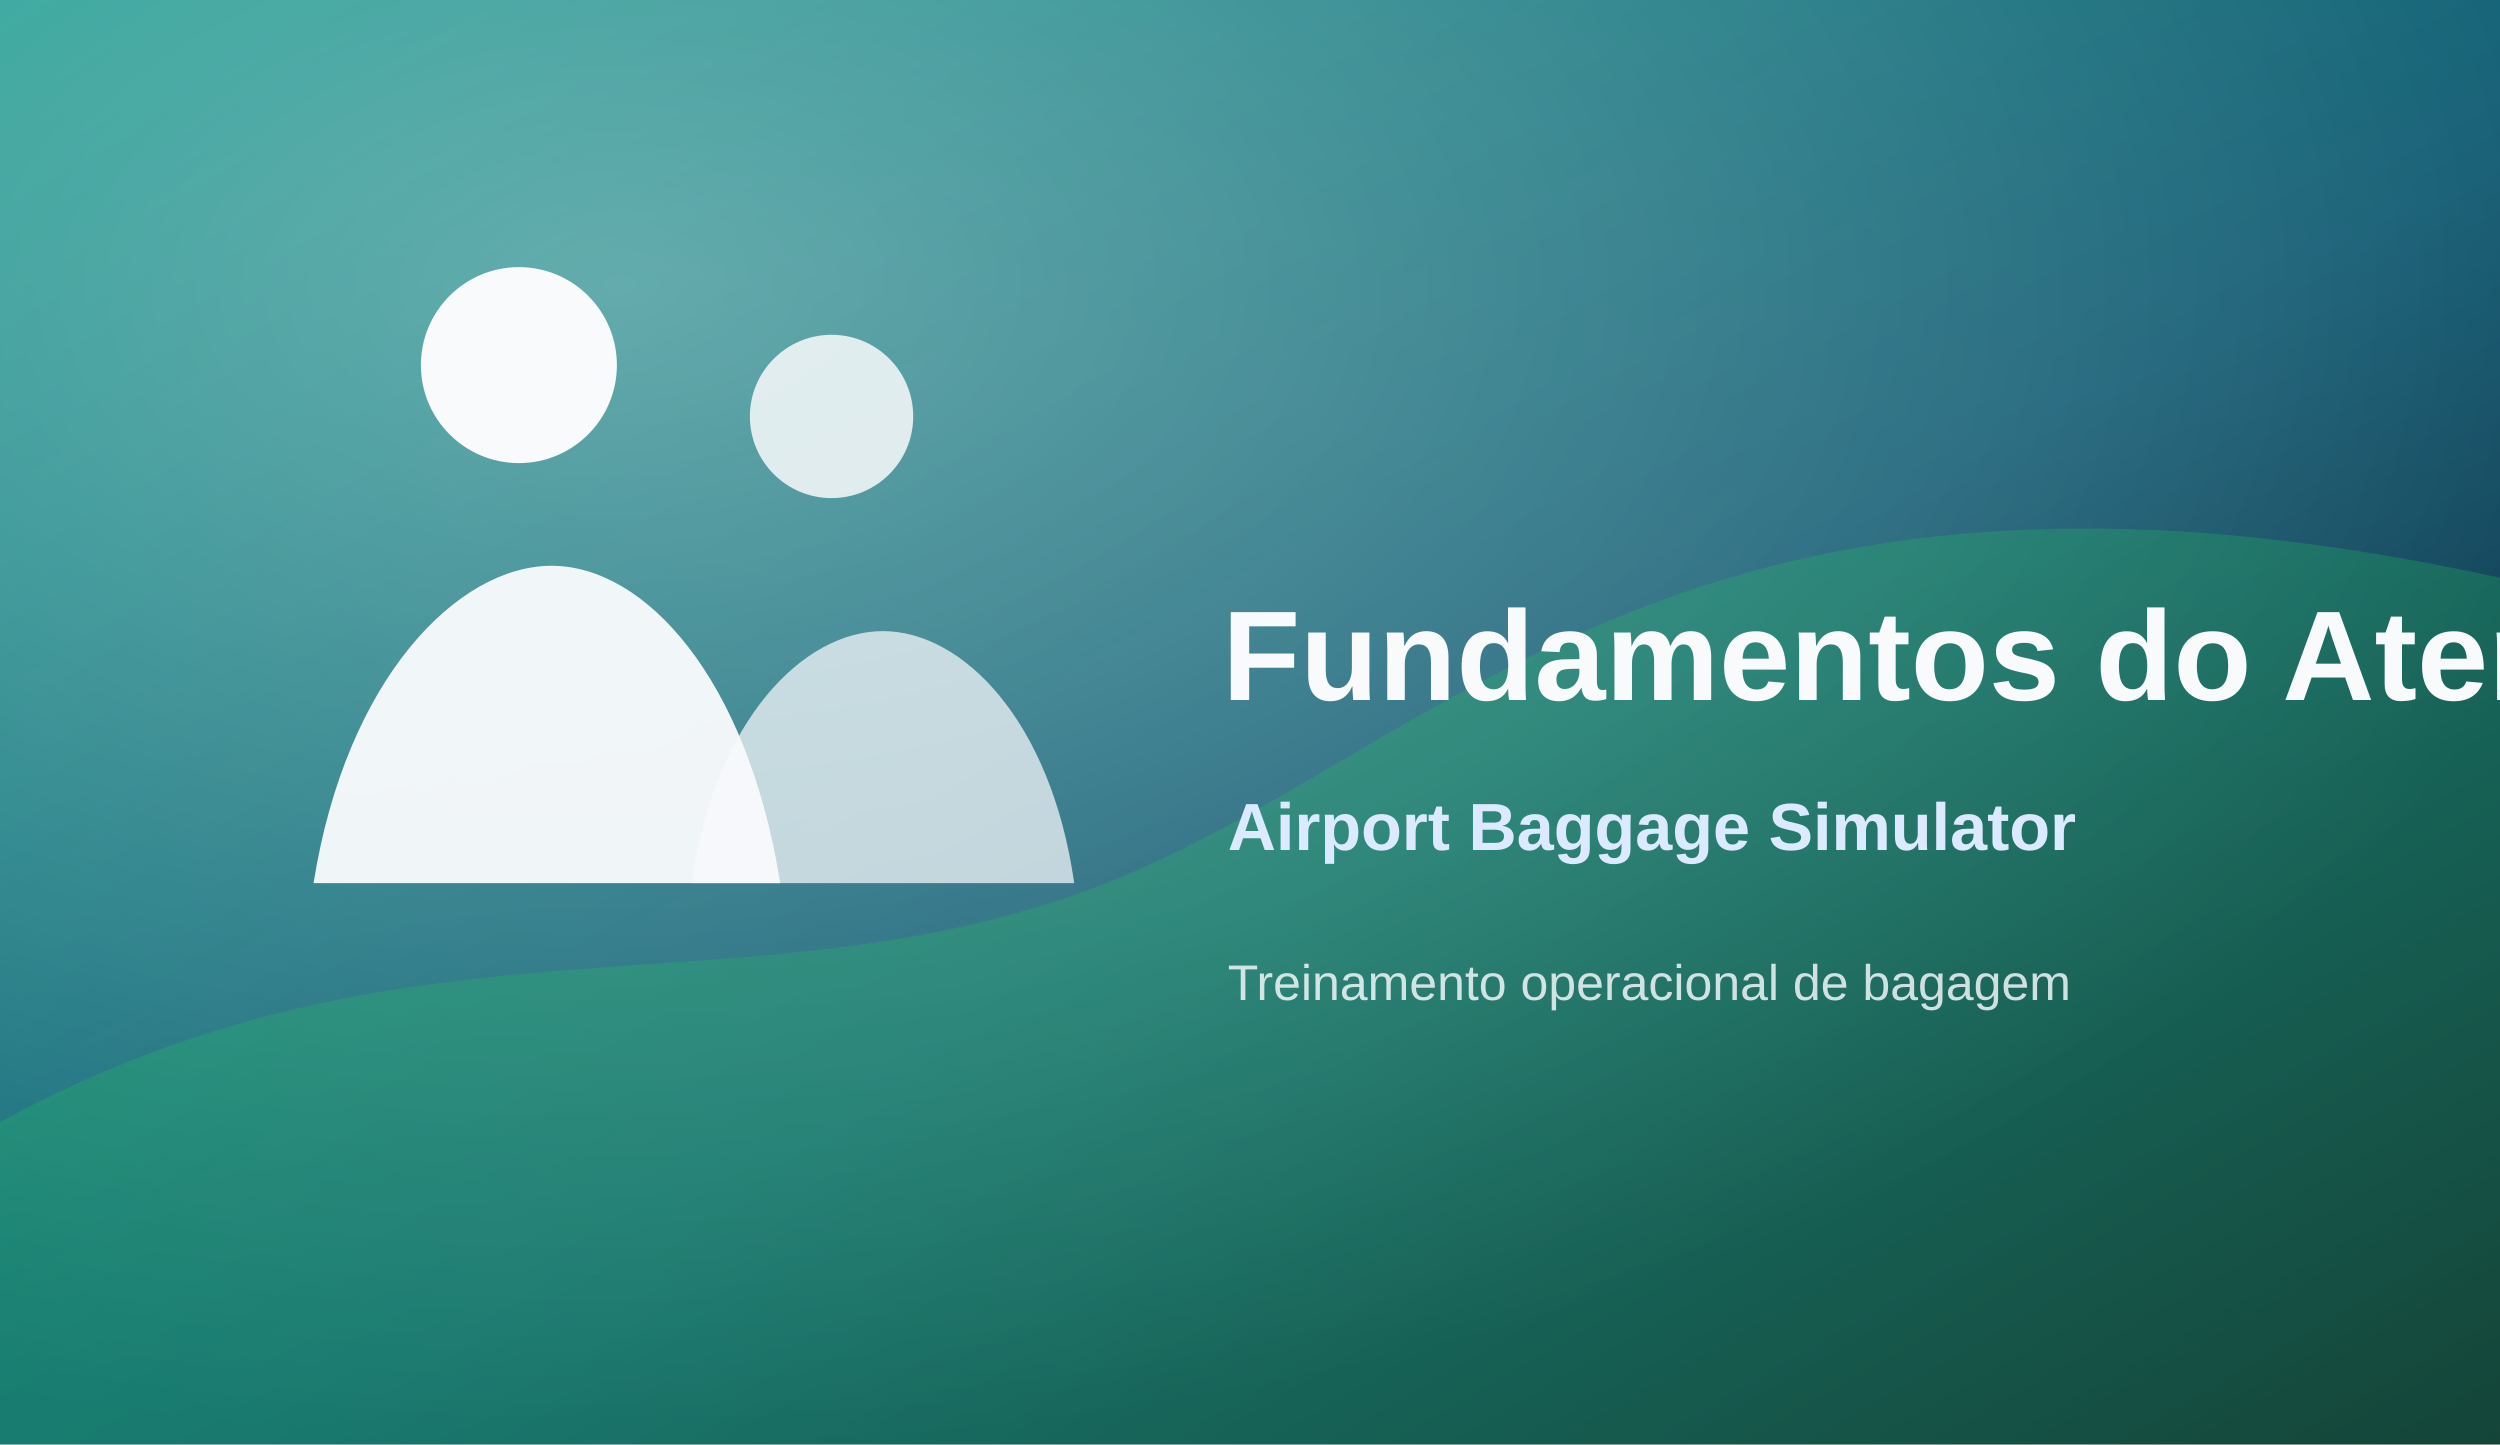
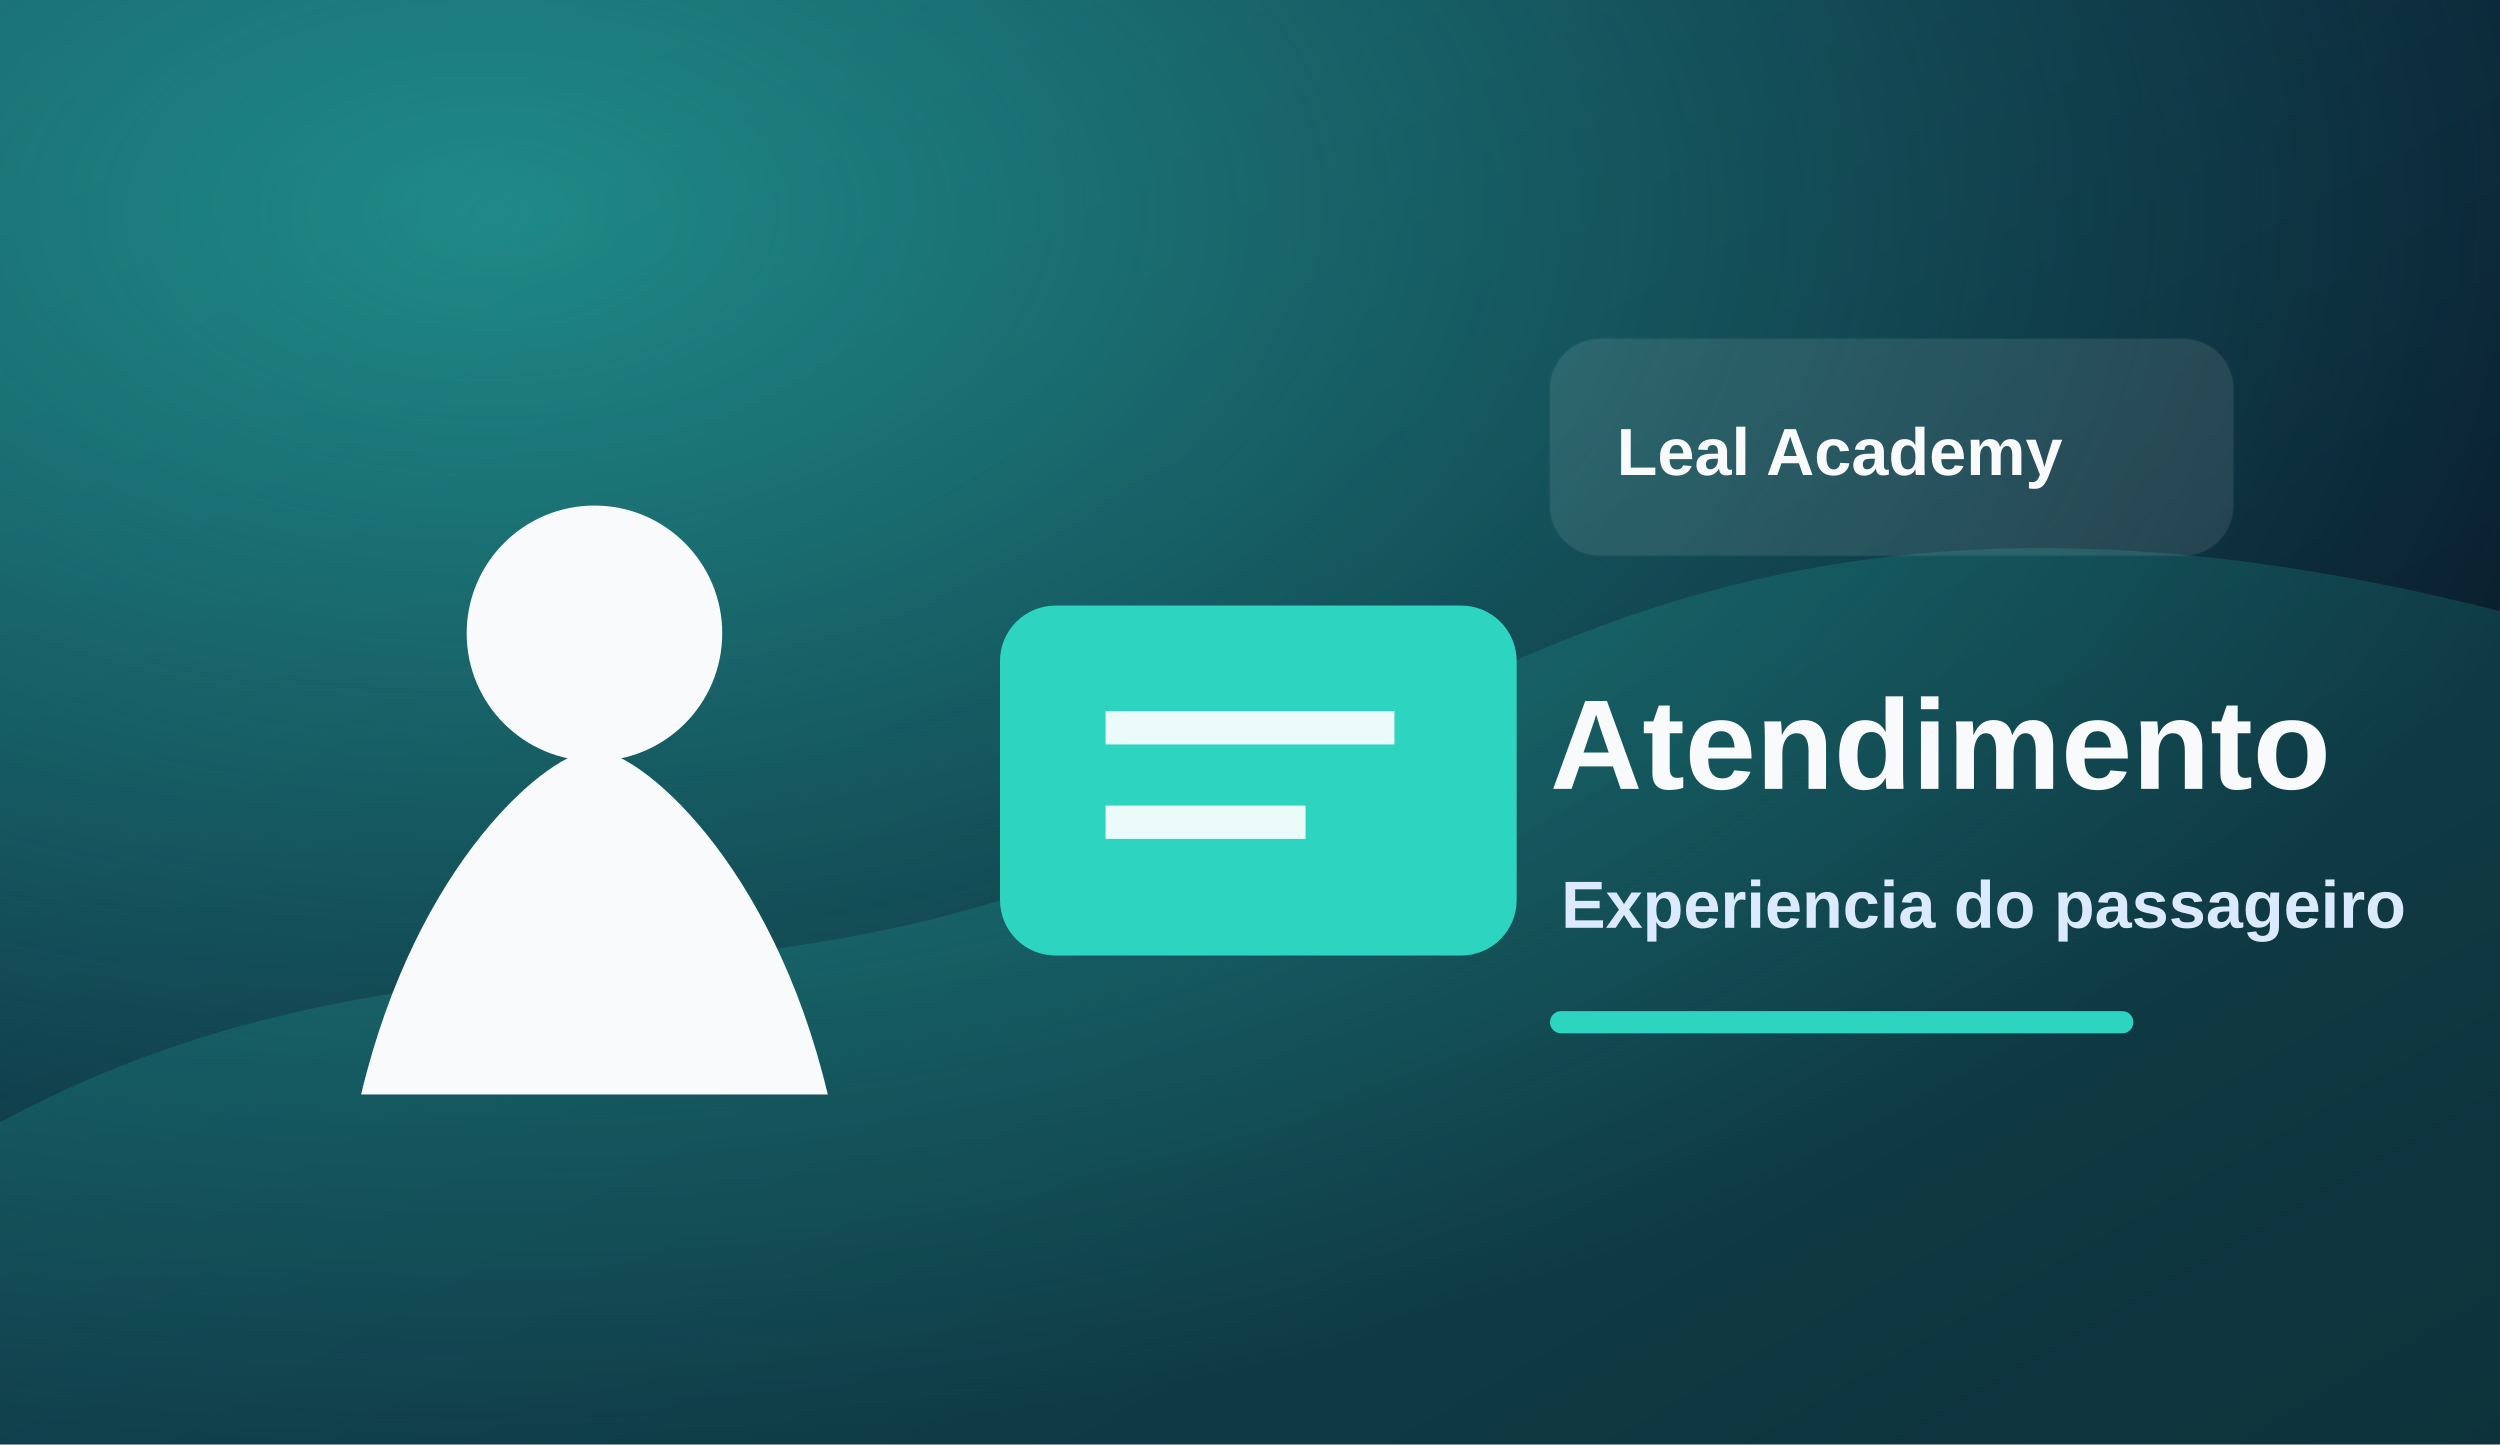
- <svg xmlns="http://www.w3.org/2000/svg" width="900" height="520" viewBox="0 0 900 520" role="img" aria-label="Fundamentos do Atendimento ao Cliente na Aviacao">
+ <svg xmlns="http://www.w3.org/2000/svg" width="900" height="520" viewBox="0 0 900 520" role="img" aria-label="Atendimento">
  <defs>
-     <linearGradient id="g" x1="0" x2="1" y1="0" y2="1">
-       <stop offset="0" stop-color="#0d9488" />
-       <stop offset=".55" stop-color="#155e75" />
-       <stop offset="1" stop-color="#0f172a" />
+     <linearGradient id="bg" x1="0" x2="1" y1="0" y2="1">
+       <stop offset="0" stop-color="#0f3448" />
+       <stop offset=".55" stop-color="#0b2436" />
+       <stop offset="1" stop-color="#071421" />
    </linearGradient>
-     <radialGradient id="light" cx=".25" cy=".2" r=".8">
-       <stop offset="0" stop-color="#ffffff" stop-opacity=".35" />
-       <stop offset="1" stop-color="#ffffff" stop-opacity="0" />
+     <radialGradient id="halo" cx=".20" cy=".15" r=".85">
+       <stop offset="0" stop-color="#2dd4bf" stop-opacity=".55" />
+       <stop offset="1" stop-color="#2dd4bf" stop-opacity="0" />
    </radialGradient>
  </defs>
-   <rect width="900" height="520" fill="url(#g)" />
-   <rect width="900" height="520" fill="url(#light)" />
-   <path d="M0 404c150-82 270-36 398-86 122-48 210-174 502-110v312H0z" fill="#22c55e" opacity=".26" />
-   <g transform="translate(44 34) scale(.84)" fill="none" stroke-linecap="round" stroke-linejoin="round">
-     <circle cx="170" cy="116" r="42" fill="#f8fafc" />
-     <circle cx="304" cy="138" r="35" fill="#f8fafc" opacity=".85" />
-     <path d="M82 338c14-88 62-136 102-136s84 48 98 136" fill="#f8fafc" opacity=".96" />
-     <path d="M244 338c10-70 48-108 82-108s72 38 82 108" fill="#f8fafc" opacity=".72" />
+   <rect width="900" height="520" fill="url(#bg)" />
+   <rect width="900" height="520" fill="url(#halo)" />
+   <path d="M0 404c138-74 250-38 384-88 132-50 232-168 516-96v300H0z" fill="#2dd4bf" opacity=".16" />
+   <g transform="translate(42 38)">
+     <circle cx="172" cy="190" r="46" fill="#f8fafc" />
+     <path d="M88 356c20-84 68-124 84-124s64 40 84 124" fill="#f8fafc" />
+     <rect x="318" y="180" width="186" height="126" rx="20" fill="#2dd4bf" />
+     <path d="M356 224h104M356 258h72" stroke="#fff" stroke-width="12" opacity=".9" />
  </g>
-   <text x="440" y="252" fill="#f8fafc" font-family="Segoe UI, Arial, sans-serif" font-size="46" font-weight="800">Fundamentos do Atendimento ao Client</text>
-   <text x="442" y="306" fill="#dbeafe" font-family="Segoe UI, Arial, sans-serif" font-size="24" font-weight="600">Airport Baggage Simulator</text>
-   <text x="442" y="360" fill="#f8fafc" opacity=".82" font-family="Segoe UI, Arial, sans-serif" font-size="18">Treinamento operacional de bagagem</text>
+   <rect x="558" y="122" width="246" height="78" rx="18" fill="#ffffff" opacity=".10" stroke="#ffffff" stroke-opacity=".22" />
+   <text x="582" y="171" fill="#f8fafc" font-family="Segoe UI, Arial, sans-serif" font-size="24" font-weight="800">Leal Academy</text>
+   <text x="558" y="284" fill="#f8fafc" font-family="Segoe UI, Arial, sans-serif" font-size="46" font-weight="900">Atendimento</text>
+   <text x="562" y="334" fill="#dbeafe" font-family="Segoe UI, Arial, sans-serif" font-size="24" font-weight="700">Experiencia do passageiro</text>
+   <path d="M562 368h202" stroke="#2dd4bf" stroke-width="8" stroke-linecap="round" />
</svg>
